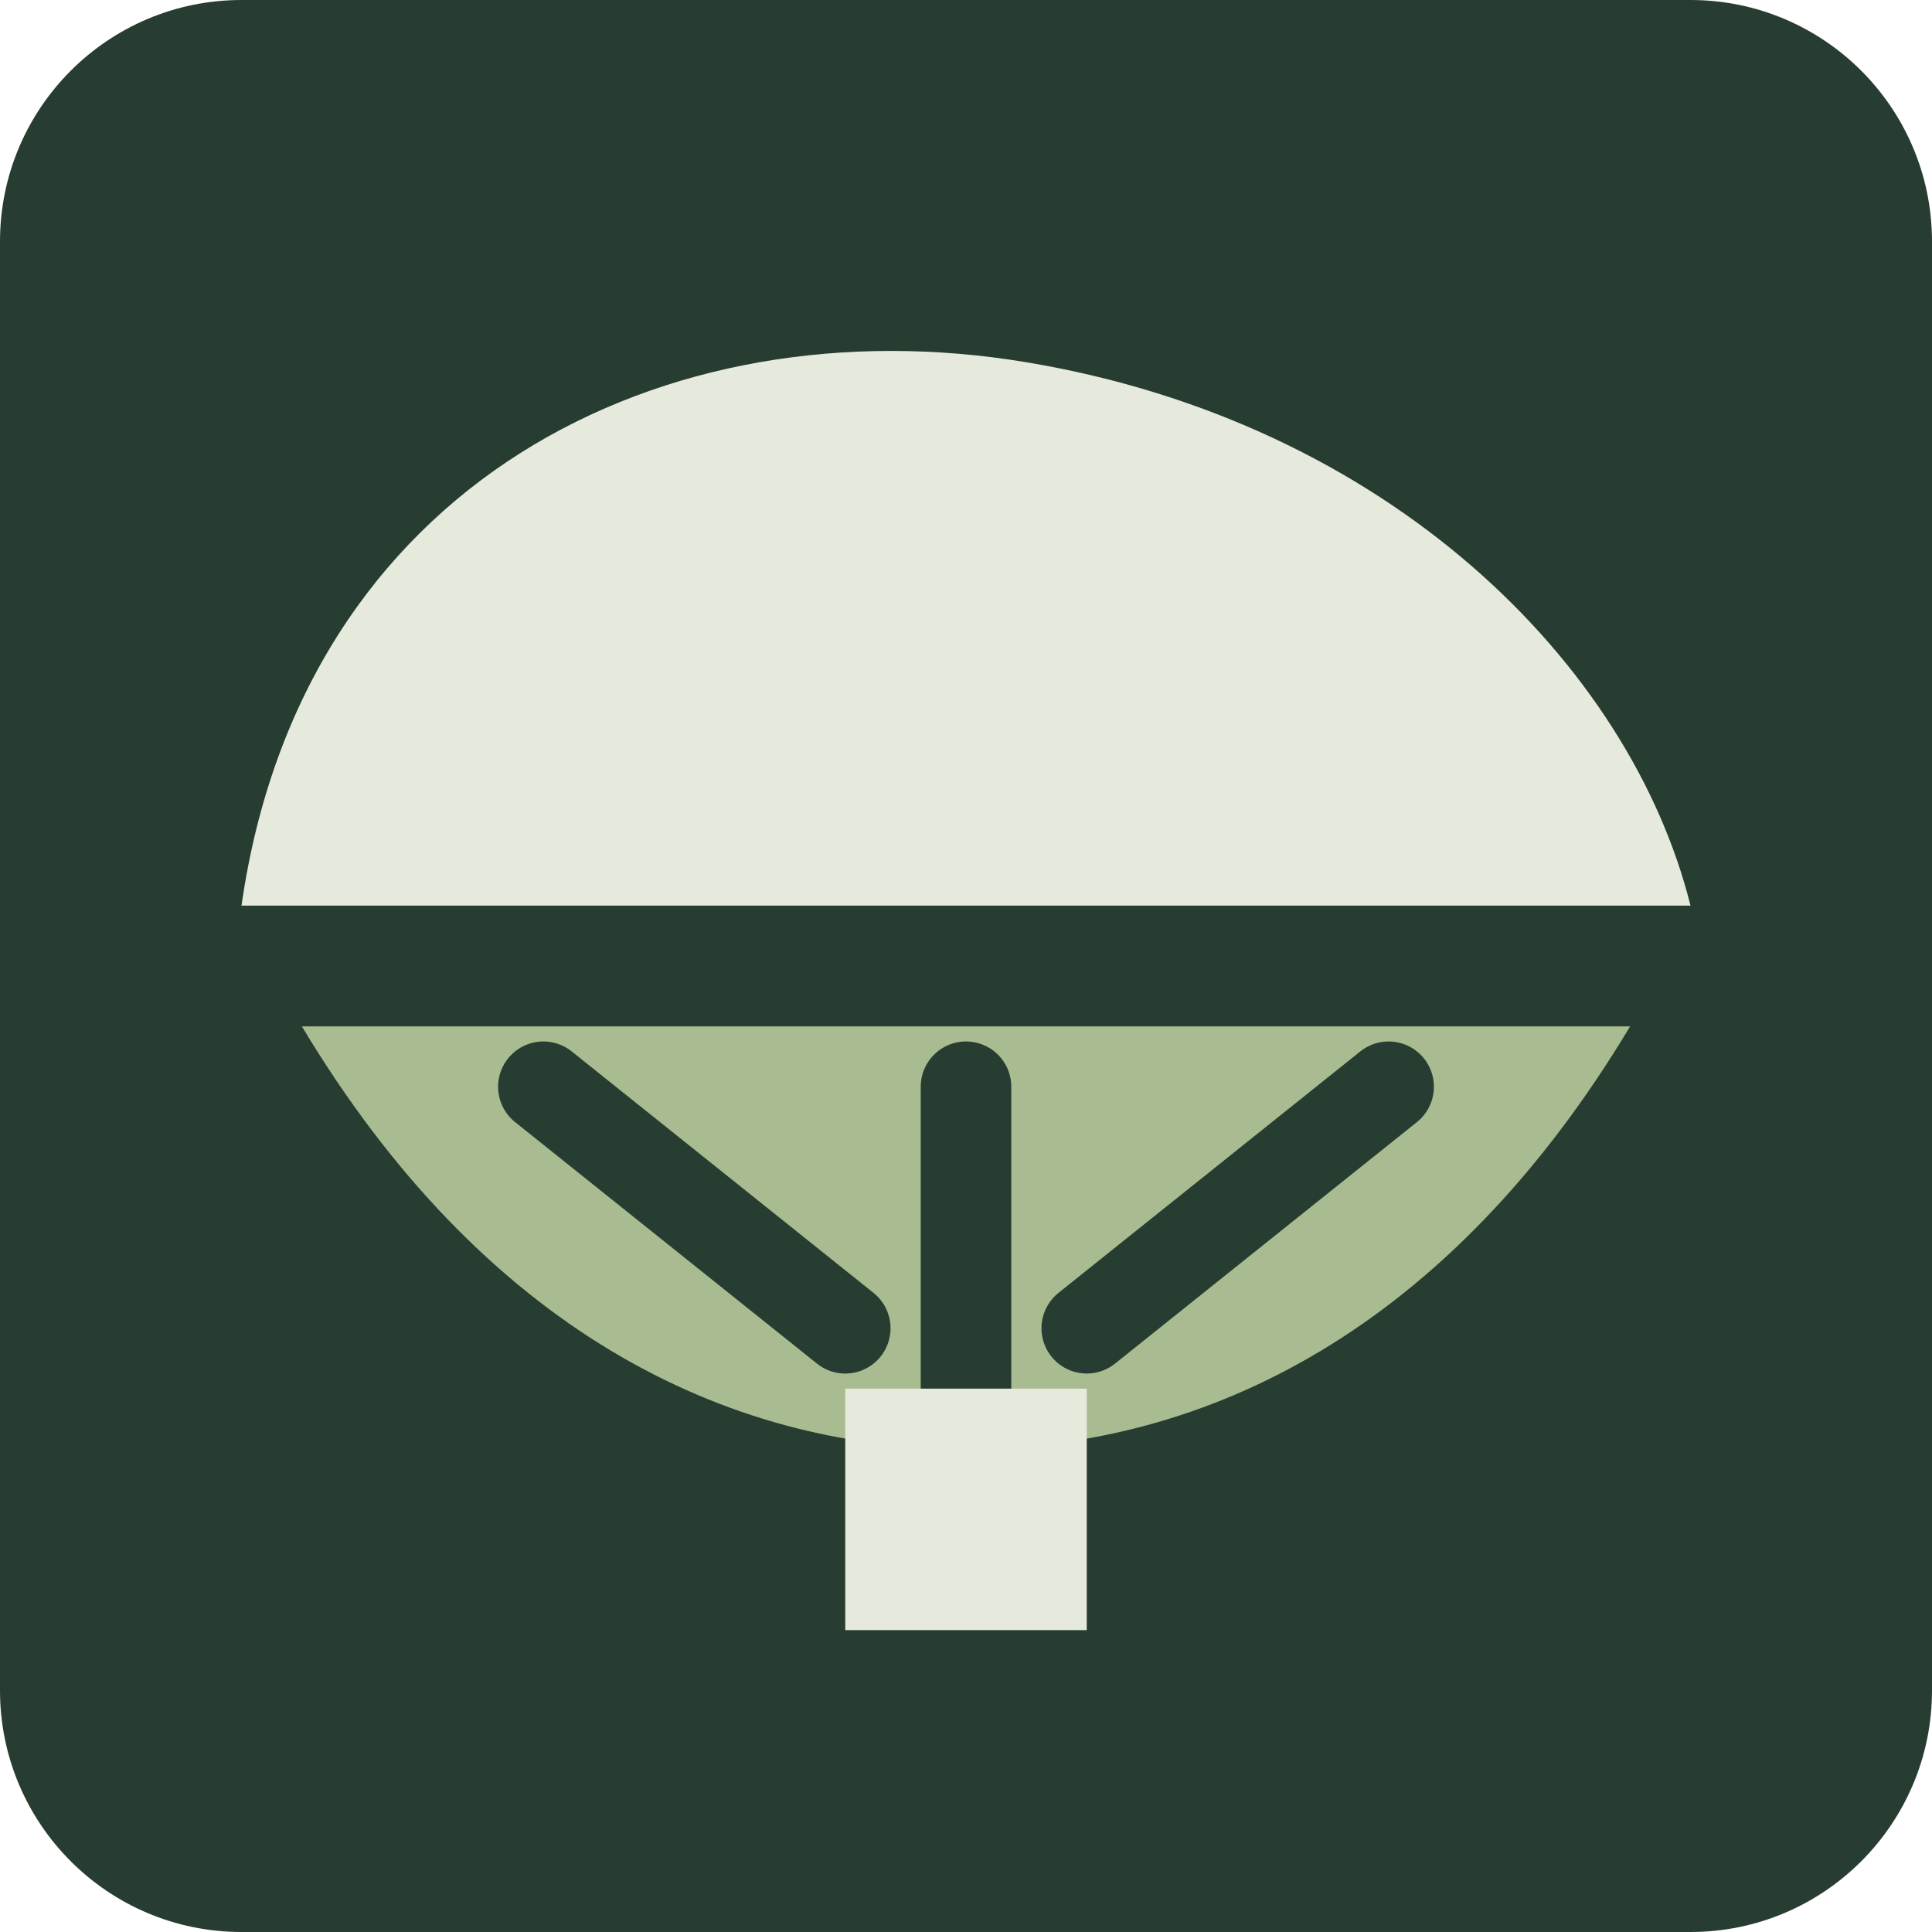
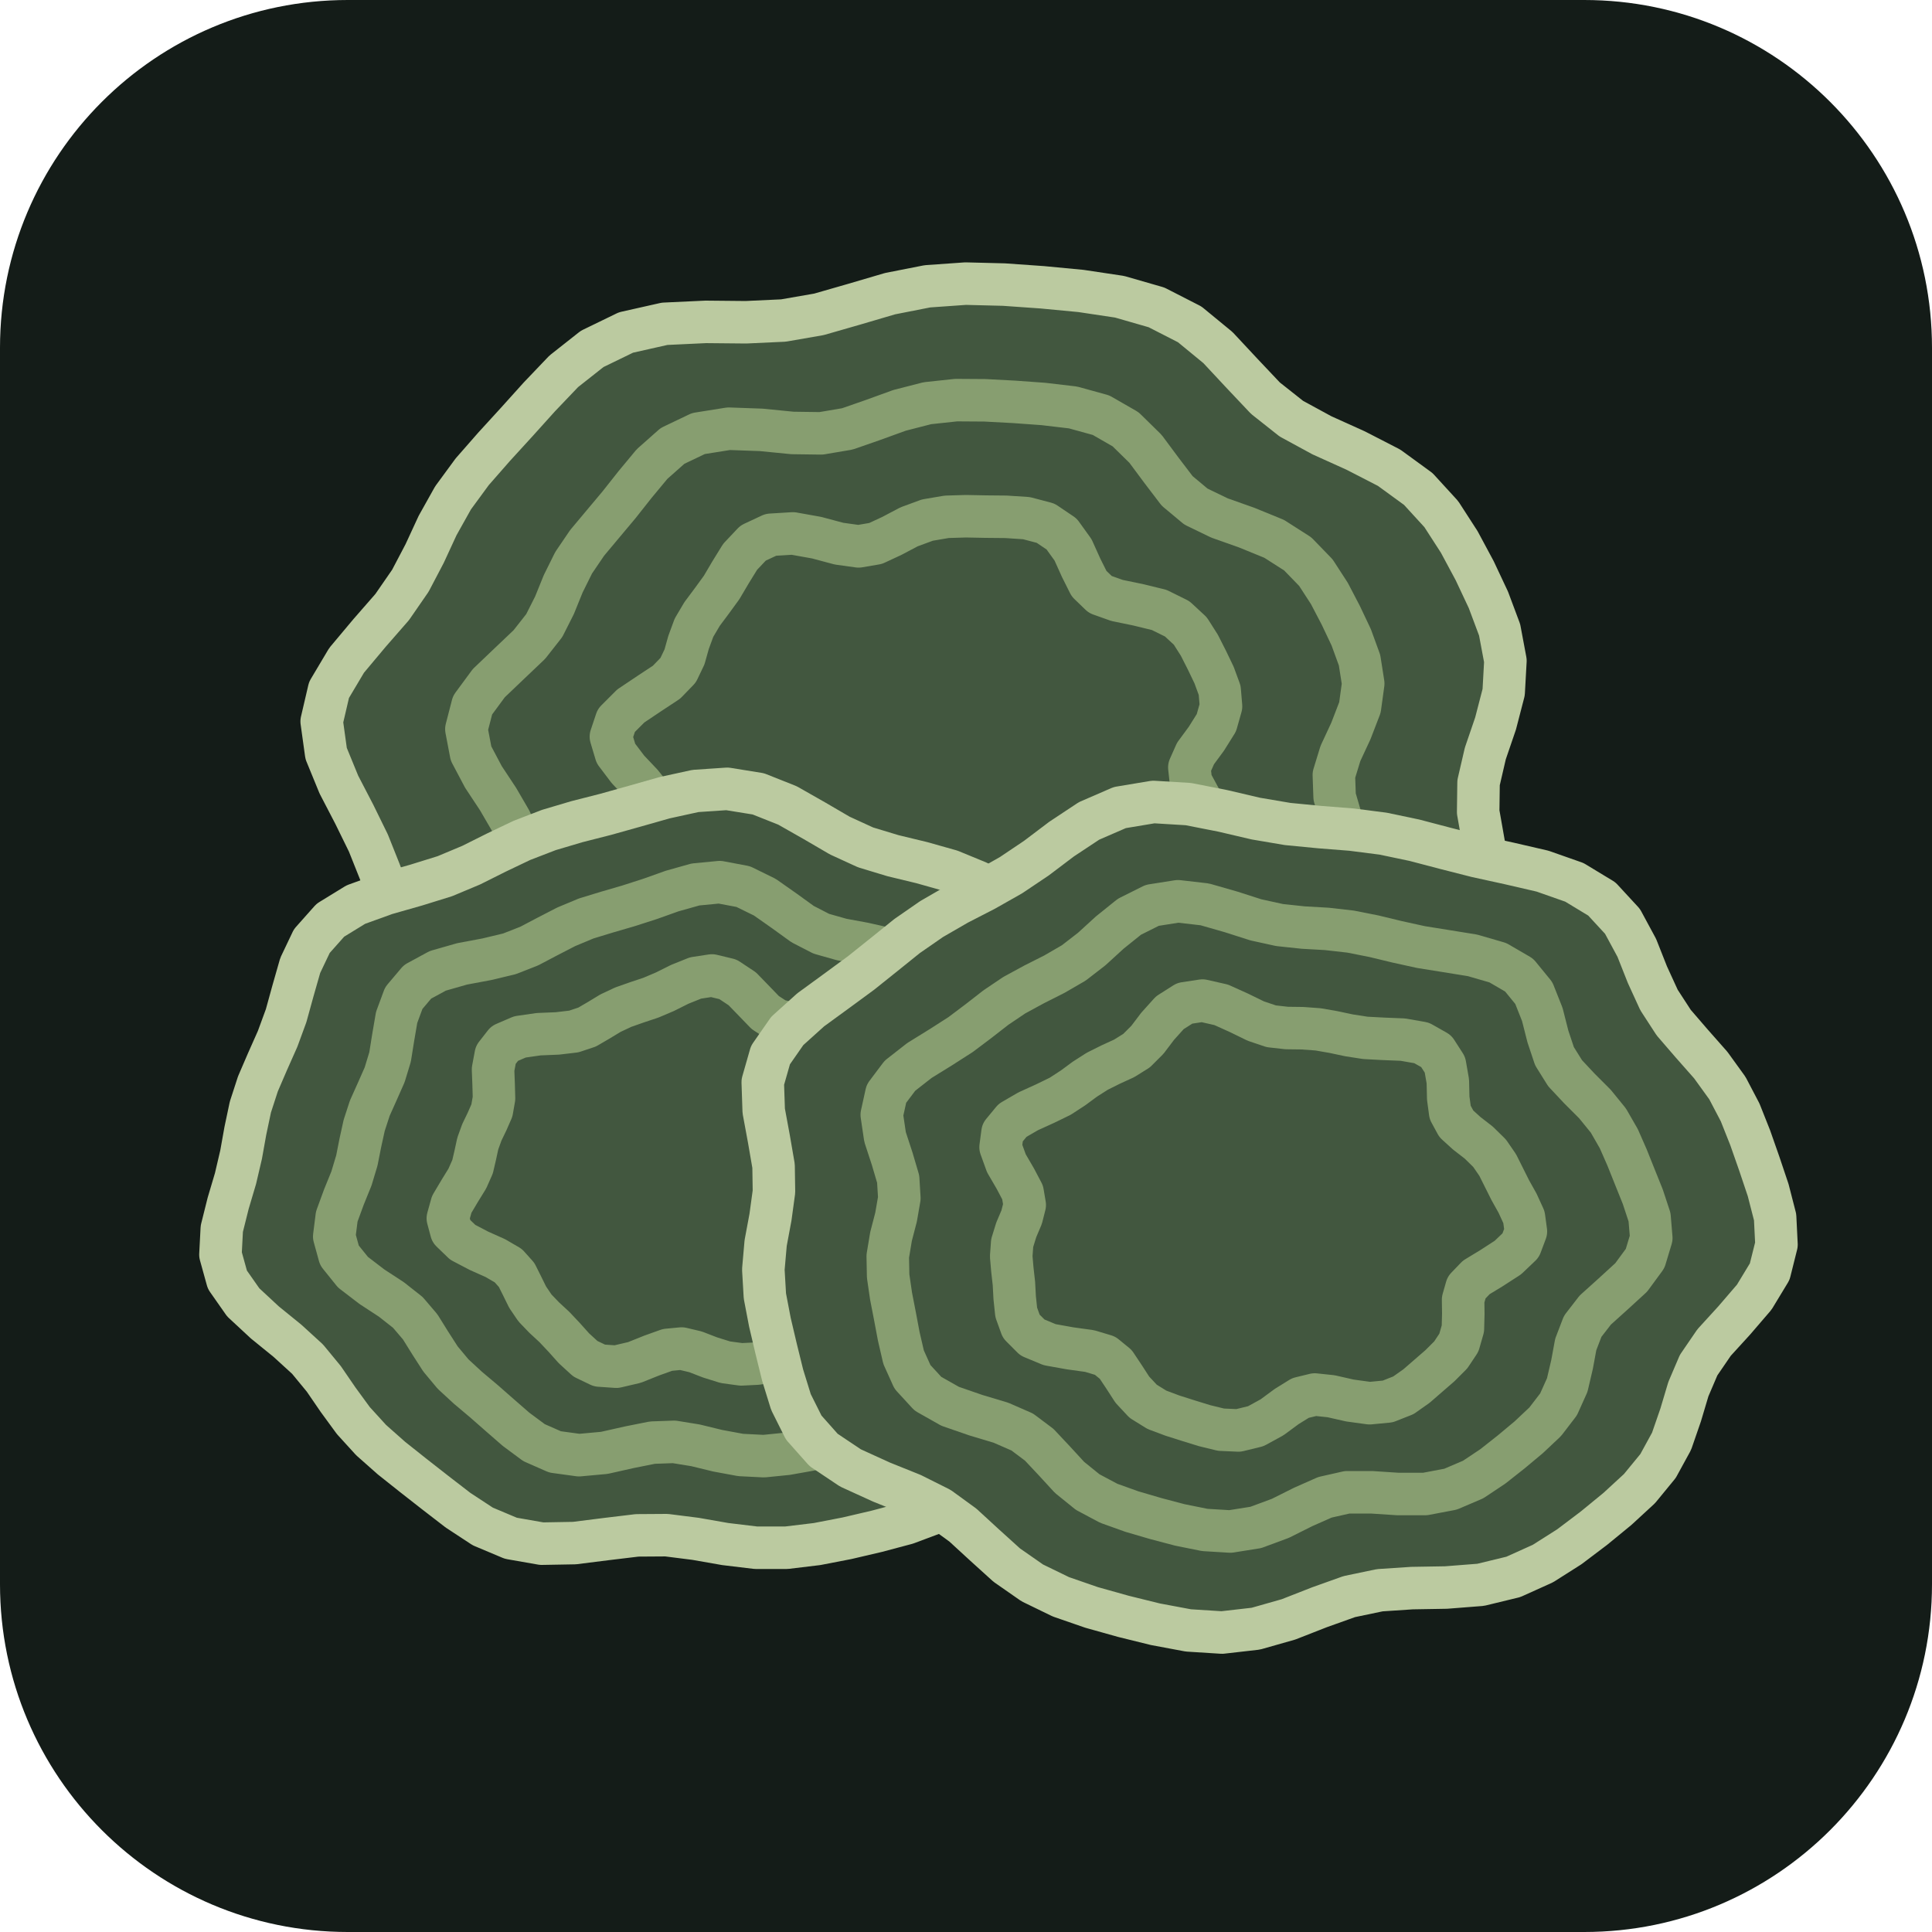
- <svg xmlns="http://www.w3.org/2000/svg" viewBox="0 0 32 32">
-   <rect width="32" height="32" rx="4" fill="#283d31" />
-   <path d="M4 15C5 8 11 5 17 6c6 1 10 5 11 9H4Z" fill="#e5eadd" />
-   <path d="M5 17c3 5 7 7 11 7s8-2 11-7H5Z" fill="#a9bc91" />
-   <path d="m9 18 5 4m2-4v5m7-5-5 4" fill="none" stroke="#283d31" stroke-width="1.5" stroke-linecap="round" />
-   <path d="M14 23h4v4h-4Z" fill="#e5eadd" />
+ <svg xmlns="http://www.w3.org/2000/svg" viewBox="0 0 100 100">
+   <rect width="100" height="100" rx="18" fill="#141c18" />
+   <path d="M 76.88,39.00 L 76.53,40.51 L 76.51,42.03 L 76.79,43.62 L 77.09,45.29 L 77.12,46.97 L 76.68,48.58 L 75.79,50.05 L 74.62,51.39 L 73.34,52.65 L 72.04,53.88 L 70.68,55.04 L 69.17,56.07 L 67.48,56.92 L 65.71,57.61 L 63.98,58.29 L 62.40,59.11 L 60.94,60.16 L 59.49,61.36 L 57.89,62.50 L 56.08,63.33 L 54.10,63.72 L 52.04,63.72 L 49.99,63.49 L 48.00,63.21 L 46.05,62.96 L 44.13,62.70 L 42.25,62.33 L 40.42,61.80 L 38.66,61.18 L 36.90,60.61 L 35.04,60.19 L 33.04,59.89 L 30.96,59.57 L 28.97,59.00 L 27.28,58.05 L 26.00,56.75 L 25.06,55.22 L 24.30,53.67 L 23.52,52.19 L 22.64,50.81 L 21.72,49.45 L 20.89,48.05 L 20.22,46.60 L 19.66,45.12 L 19.07,43.64 L 18.34,42.15 L 17.54,40.61 L 16.88,39.00 L 16.65,37.34 L 17.03,35.71 L 17.94,34.18 L 19.13,32.76 L 20.30,31.42 L 21.24,30.06 L 21.98,28.65 L 22.65,27.20 L 23.45,25.77 L 24.44,24.42 L 25.57,23.13 L 26.74,21.85 L 27.92,20.54 L 29.18,19.22 L 30.65,18.06 L 32.40,17.21 L 34.40,16.76 L 36.53,16.66 L 38.61,16.68 L 40.55,16.59 L 42.39,16.27 L 44.20,15.75 L 46.07,15.20 L 48.00,14.82 L 49.98,14.68 L 51.96,14.73 L 53.95,14.87 L 55.95,15.06 L 57.95,15.36 L 59.86,15.91 L 61.58,16.79 L 63.04,17.99 L 64.29,19.33 L 65.50,20.61 L 66.84,21.67 L 68.42,22.53 L 70.17,23.32 L 71.90,24.21 L 73.41,25.31 L 74.60,26.61 L 75.53,28.05 L 76.33,29.54 L 77.04,31.05 L 77.62,32.60 L 77.92,34.20 L 77.83,35.83 L 77.41,37.45 L 76.88,39.00 Z" fill="#42573f" stroke="#bbcaa0" stroke-width="2.2" stroke-linejoin="round" />
+   <path d="M 69.38,39.00 L 69.04,40.11 L 69.08,41.24 L 69.43,42.44 L 69.85,43.72 L 70.01,45.03 L 69.75,46.26 L 69.06,47.38 L 68.12,48.37 L 67.10,49.29 L 66.09,50.19 L 65.04,51.05 L 63.86,51.79 L 62.54,52.37 L 61.14,52.81 L 59.81,53.26 L 58.65,53.87 L 57.62,54.74 L 56.62,55.77 L 55.48,56.77 L 54.14,57.49 L 52.63,57.79 L 51.06,57.72 L 49.50,57.45 L 48.00,57.16 L 46.54,56.93 L 45.11,56.70 L 43.71,56.40 L 42.37,55.96 L 41.07,55.45 L 39.77,55.02 L 38.36,54.76 L 36.79,54.66 L 35.13,54.54 L 33.54,54.20 L 32.23,53.50 L 31.30,52.47 L 30.70,51.24 L 30.25,49.98 L 29.75,48.83 L 29.14,47.78 L 28.45,46.78 L 27.82,45.74 L 27.33,44.66 L 26.91,43.56 L 26.42,42.46 L 25.78,41.36 L 25.02,40.21 L 24.38,39.00 L 24.14,37.74 L 24.46,36.50 L 25.30,35.36 L 26.38,34.33 L 27.40,33.36 L 28.17,32.38 L 28.70,31.33 L 29.15,30.22 L 29.69,29.13 L 30.39,28.10 L 31.21,27.12 L 32.04,26.13 L 32.87,25.08 L 33.75,24.02 L 34.81,23.08 L 36.15,22.44 L 37.72,22.19 L 39.40,22.25 L 41.02,22.41 L 42.50,22.43 L 43.86,22.20 L 45.18,21.74 L 46.56,21.24 L 48.00,20.87 L 49.49,20.71 L 50.98,20.72 L 52.49,20.80 L 54.01,20.91 L 55.54,21.09 L 56.99,21.49 L 58.26,22.22 L 59.29,23.23 L 60.13,24.36 L 60.93,25.41 L 61.90,26.22 L 63.12,26.81 L 64.53,27.31 L 65.95,27.89 L 67.17,28.67 L 68.11,29.64 L 68.81,30.72 L 69.40,31.85 L 69.94,32.99 L 70.37,34.17 L 70.56,35.38 L 70.39,36.62 L 69.92,37.84 L 69.38,39.00 Z" fill="none" stroke="#879e70" stroke-width="2.2" stroke-linejoin="round" />
+   <path d="M 61.88,39.00 L 61.56,39.72 L 61.64,40.45 L 62.08,41.26 L 62.60,42.16 L 62.91,43.08 L 62.82,43.95 L 62.34,44.70 L 61.63,45.34 L 60.87,45.93 L 60.14,46.51 L 59.40,47.06 L 58.56,47.52 L 57.59,47.82 L 56.58,48.01 L 55.65,48.23 L 54.90,48.64 L 54.31,49.31 L 53.75,50.19 L 53.07,51.04 L 52.20,51.65 L 51.17,51.86 L 50.08,51.73 L 49.01,51.42 L 48.00,51.11 L 47.03,50.89 L 46.09,50.71 L 45.17,50.47 L 44.31,50.12 L 43.48,49.73 L 42.64,49.43 L 41.68,49.34 L 40.54,49.42 L 39.29,49.51 L 38.11,49.40 L 37.17,48.96 L 36.60,48.19 L 36.34,47.25 L 36.20,46.30 L 35.99,45.47 L 35.63,44.76 L 35.18,44.10 L 34.75,43.43 L 34.43,42.72 L 34.15,41.99 L 33.78,41.28 L 33.21,40.57 L 32.50,39.82 L 31.88,39.00 L 31.62,38.13 L 31.90,37.29 L 32.65,36.54 L 33.62,35.89 L 34.50,35.31 L 35.10,34.69 L 35.43,34.00 L 35.64,33.25 L 35.92,32.49 L 36.34,31.78 L 36.84,31.11 L 37.35,30.41 L 37.81,29.63 L 38.31,28.82 L 38.98,28.11 L 39.90,27.68 L 41.04,27.61 L 42.27,27.83 L 43.43,28.14 L 44.44,28.28 L 45.32,28.13 L 46.16,27.74 L 47.05,27.27 L 48.00,26.92 L 49.00,26.75 L 50.00,26.72 L 51.02,26.74 L 52.07,26.75 L 53.13,26.82 L 54.12,27.08 L 54.95,27.64 L 55.54,28.46 L 55.96,29.39 L 56.37,30.21 L 56.95,30.77 L 57.82,31.08 L 58.89,31.30 L 60.00,31.57 L 60.93,32.03 L 61.61,32.66 L 62.08,33.40 L 62.47,34.17 L 62.84,34.94 L 63.13,35.73 L 63.20,36.56 L 62.96,37.41 L 62.44,38.24 L 61.88,39.00 Z" fill="none" stroke="#879e70" stroke-width="2.2" stroke-linejoin="round" />
+   <path d="M 60.19,61.00 L 60.38,62.29 L 60.29,63.58 L 60.04,64.86 L 59.71,66.12 L 59.30,67.38 L 58.72,68.59 L 57.86,69.69 L 56.73,70.65 L 55.45,71.48 L 54.22,72.28 L 53.19,73.16 L 52.36,74.20 L 51.62,75.36 L 50.77,76.52 L 49.70,77.53 L 48.39,78.30 L 46.92,78.85 L 45.38,79.26 L 43.84,79.62 L 42.29,79.92 L 40.71,80.11 L 39.12,80.11 L 37.54,79.92 L 36.00,79.65 L 34.50,79.46 L 32.98,79.47 L 31.40,79.66 L 29.73,79.87 L 28.04,79.90 L 26.44,79.62 L 24.99,79.01 L 23.71,78.17 L 22.53,77.26 L 21.38,76.36 L 20.26,75.47 L 19.21,74.54 L 18.29,73.53 L 17.50,72.45 L 16.76,71.37 L 15.92,70.35 L 14.88,69.40 L 13.71,68.45 L 12.59,67.41 L 11.77,66.24 L 11.41,64.94 L 11.48,63.60 L 11.81,62.28 L 12.19,61.00 L 12.48,59.76 L 12.70,58.53 L 12.96,57.30 L 13.35,56.10 L 13.85,54.94 L 14.37,53.77 L 14.81,52.57 L 15.16,51.30 L 15.54,49.97 L 16.14,48.71 L 17.10,47.63 L 18.42,46.82 L 19.97,46.26 L 21.55,45.81 L 23.03,45.35 L 24.39,44.78 L 25.69,44.13 L 27.01,43.50 L 28.41,42.96 L 29.86,42.53 L 31.35,42.15 L 32.85,41.73 L 34.40,41.29 L 36.00,40.94 L 37.64,40.83 L 39.25,41.09 L 40.76,41.69 L 42.15,42.48 L 43.47,43.25 L 44.80,43.86 L 46.22,44.29 L 47.71,44.65 L 49.20,45.07 L 50.61,45.65 L 51.91,46.37 L 53.15,47.17 L 54.38,48.00 L 55.59,48.88 L 56.67,49.86 L 57.48,51.00 L 57.93,52.28 L 58.05,53.63 L 58.04,54.97 L 58.14,56.22 L 58.49,57.39 L 59.07,58.55 L 59.71,59.75 L 60.19,61.00 Z" fill="#42573f" stroke="#bbcaa0" stroke-width="2.2" stroke-linejoin="round" />
+   <path d="M 54.19,61.00 L 54.39,61.97 L 54.35,62.95 L 54.16,63.91 L 53.92,64.87 L 53.62,65.82 L 53.17,66.74 L 52.48,67.55 L 51.53,68.23 L 50.46,68.79 L 49.46,69.33 L 48.68,69.97 L 48.12,70.77 L 47.66,71.72 L 47.12,72.68 L 46.37,73.51 L 45.39,74.11 L 44.26,74.51 L 43.08,74.79 L 41.91,75.04 L 40.73,75.25 L 39.54,75.37 L 38.34,75.31 L 37.15,75.09 L 36.00,74.81 L 34.89,74.63 L 33.77,74.67 L 32.57,74.91 L 31.28,75.20 L 29.97,75.32 L 28.73,75.15 L 27.64,74.67 L 26.71,73.98 L 25.86,73.24 L 25.04,72.52 L 24.22,71.83 L 23.45,71.12 L 22.80,70.34 L 22.26,69.50 L 21.75,68.68 L 21.11,67.93 L 20.26,67.26 L 19.25,66.60 L 18.27,65.85 L 17.57,64.98 L 17.30,64.00 L 17.43,62.97 L 17.80,61.96 L 18.19,61.00 L 18.47,60.07 L 18.65,59.16 L 18.85,58.25 L 19.14,57.36 L 19.53,56.49 L 19.91,55.63 L 20.19,54.71 L 20.35,53.71 L 20.53,52.66 L 20.90,51.66 L 21.61,50.82 L 22.66,50.25 L 23.92,49.89 L 25.20,49.65 L 26.37,49.37 L 27.39,48.97 L 28.34,48.47 L 29.31,47.97 L 30.34,47.54 L 31.42,47.21 L 32.52,46.89 L 33.64,46.53 L 34.79,46.12 L 36.00,45.78 L 37.25,45.66 L 38.47,45.89 L 39.59,46.44 L 40.60,47.15 L 41.54,47.83 L 42.51,48.33 L 43.57,48.63 L 44.71,48.84 L 45.86,49.10 L 46.95,49.49 L 47.95,50.01 L 48.91,50.59 L 49.87,51.19 L 50.83,51.83 L 51.68,52.55 L 52.29,53.42 L 52.55,54.42 L 52.51,55.49 L 52.36,56.52 L 52.34,57.47 L 52.60,58.34 L 53.12,59.18 L 53.72,60.06 L 54.19,61.00 Z" fill="none" stroke="#879e70" stroke-width="2.2" stroke-linejoin="round" />
+   <path d="M 48.19,61.00 L 48.41,61.66 L 48.40,62.32 L 48.27,62.97 L 48.12,63.62 L 47.94,64.27 L 47.63,64.88 L 47.09,65.41 L 46.33,65.81 L 45.47,66.10 L 44.70,66.38 L 44.17,66.78 L 43.88,67.35 L 43.70,68.08 L 43.47,68.85 L 43.03,69.49 L 42.39,69.92 L 41.61,70.17 L 40.79,70.32 L 39.98,70.45 L 39.18,70.58 L 38.37,70.62 L 37.55,70.51 L 36.75,70.26 L 36.00,69.97 L 35.28,69.80 L 34.55,69.87 L 33.74,70.16 L 32.84,70.52 L 31.90,70.74 L 31.03,70.68 L 30.30,70.33 L 29.71,69.79 L 29.19,69.21 L 28.69,68.68 L 28.17,68.20 L 27.69,67.70 L 27.31,67.14 L 27.02,66.55 L 26.74,65.99 L 26.31,65.51 L 25.64,65.12 L 24.79,64.74 L 23.95,64.30 L 23.36,63.73 L 23.18,63.06 L 23.38,62.34 L 23.79,61.65 L 24.19,61.00 L 24.46,60.39 L 24.60,59.79 L 24.73,59.19 L 24.94,58.61 L 25.21,58.05 L 25.46,57.48 L 25.57,56.85 L 25.55,56.13 L 25.52,55.35 L 25.66,54.60 L 26.12,54.01 L 26.91,53.67 L 27.88,53.53 L 28.85,53.49 L 29.70,53.39 L 30.39,53.16 L 30.99,52.81 L 31.60,52.44 L 32.26,52.13 L 32.97,51.88 L 33.69,51.64 L 34.42,51.33 L 35.18,50.95 L 36.00,50.62 L 36.85,50.49 L 37.68,50.69 L 38.42,51.18 L 39.05,51.83 L 39.61,52.41 L 40.21,52.80 L 40.91,52.97 L 41.71,53.03 L 42.53,53.12 L 43.30,53.33 L 44.00,53.64 L 44.67,54.01 L 45.36,54.38 L 46.07,54.77 L 46.69,55.24 L 47.09,55.84 L 47.17,56.56 L 46.97,57.34 L 46.68,58.08 L 46.55,58.72 L 46.72,59.28 L 47.17,59.81 L 47.74,60.38 L 48.19,61.00 Z" fill="none" stroke="#879e70" stroke-width="2.2" stroke-linejoin="round" />
+   <path d="M 91.88,63.00 L 91.95,64.42 L 91.60,65.82 L 90.80,67.14 L 89.76,68.35 L 88.72,69.49 L 87.92,70.66 L 87.39,71.90 L 86.99,73.24 L 86.52,74.60 L 85.82,75.88 L 84.86,77.05 L 83.72,78.10 L 82.50,79.10 L 81.23,80.06 L 79.86,80.93 L 78.33,81.62 L 76.64,82.03 L 74.85,82.17 L 73.08,82.20 L 71.42,82.31 L 69.84,82.64 L 68.30,83.19 L 66.69,83.82 L 65.00,84.30 L 63.25,84.50 L 61.51,84.39 L 59.80,84.07 L 58.14,83.66 L 56.50,83.20 L 54.91,82.65 L 53.43,81.93 L 52.11,81.01 L 50.95,79.96 L 49.84,78.94 L 48.63,78.06 L 47.21,77.35 L 45.62,76.71 L 44.02,75.98 L 42.63,75.05 L 41.60,73.89 L 40.94,72.57 L 40.51,71.18 L 40.17,69.80 L 39.85,68.44 L 39.59,67.08 L 39.51,65.71 L 39.63,64.34 L 39.88,63.00 L 40.06,61.68 L 40.04,60.35 L 39.80,58.96 L 39.53,57.50 L 39.48,56.01 L 39.88,54.61 L 40.75,53.36 L 41.96,52.27 L 43.29,51.30 L 44.57,50.36 L 45.77,49.40 L 46.95,48.45 L 48.22,47.57 L 49.57,46.79 L 50.97,46.07 L 52.33,45.30 L 53.64,44.42 L 54.95,43.43 L 56.37,42.49 L 57.96,41.80 L 59.70,41.51 L 61.51,41.62 L 63.29,41.97 L 65.00,42.37 L 66.65,42.65 L 68.30,42.81 L 69.95,42.94 L 71.59,43.15 L 73.21,43.49 L 74.81,43.91 L 76.42,44.32 L 78.11,44.69 L 79.84,45.09 L 81.49,45.67 L 82.91,46.53 L 83.98,47.69 L 84.72,49.06 L 85.27,50.45 L 85.87,51.76 L 86.63,52.93 L 87.57,54.02 L 88.55,55.13 L 89.41,56.32 L 90.07,57.58 L 90.59,58.89 L 91.06,60.23 L 91.52,61.60 L 91.88,63.00 Z" fill="#42573f" stroke="#bbcaa0" stroke-width="2.2" stroke-linejoin="round" />
+   <path d="M 85.38,63.00 L 85.47,64.08 L 85.15,65.14 L 84.43,66.12 L 83.48,66.99 L 82.57,67.81 L 81.92,68.65 L 81.56,69.59 L 81.37,70.62 L 81.12,71.69 L 80.67,72.69 L 79.98,73.59 L 79.13,74.39 L 78.22,75.15 L 77.27,75.90 L 76.25,76.58 L 75.08,77.08 L 73.76,77.33 L 72.36,77.33 L 70.99,77.24 L 69.73,77.24 L 68.58,77.50 L 67.45,78.00 L 66.27,78.59 L 65.00,79.06 L 63.68,79.27 L 62.36,79.19 L 61.07,78.93 L 59.82,78.60 L 58.59,78.24 L 57.39,77.81 L 56.30,77.23 L 55.36,76.47 L 54.56,75.60 L 53.79,74.78 L 52.91,74.12 L 51.81,73.64 L 50.51,73.25 L 49.18,72.79 L 48.03,72.14 L 47.23,71.27 L 46.77,70.25 L 46.52,69.17 L 46.32,68.11 L 46.12,67.08 L 45.97,66.05 L 45.95,65.02 L 46.12,64.00 L 46.38,63.00 L 46.55,62.02 L 46.49,61.03 L 46.18,59.98 L 45.81,58.85 L 45.64,57.70 L 45.88,56.61 L 46.58,55.68 L 47.59,54.89 L 48.69,54.21 L 49.72,53.55 L 50.65,52.85 L 51.55,52.15 L 52.50,51.51 L 53.53,50.95 L 54.58,50.42 L 55.58,49.84 L 56.51,49.12 L 57.44,48.27 L 58.46,47.45 L 59.64,46.86 L 60.97,46.65 L 62.36,46.81 L 63.72,47.20 L 65.00,47.61 L 66.23,47.88 L 67.45,48.01 L 68.68,48.08 L 69.91,48.22 L 71.12,48.46 L 72.32,48.75 L 73.55,49.02 L 74.86,49.23 L 76.22,49.45 L 77.53,49.83 L 78.63,50.47 L 79.39,51.40 L 79.83,52.51 L 80.12,53.65 L 80.46,54.67 L 81.01,55.55 L 81.75,56.34 L 82.55,57.14 L 83.25,58.00 L 83.79,58.94 L 84.22,59.92 L 84.62,60.92 L 85.03,61.94 L 85.38,63.00 Z" fill="none" stroke="#879e70" stroke-width="2.2" stroke-linejoin="round" />
+   <path d="M 78.88,63.00 L 78.98,63.74 L 78.71,64.46 L 78.05,65.09 L 77.20,65.64 L 76.41,66.12 L 75.91,66.64 L 75.73,67.27 L 75.74,68.00 L 75.72,68.77 L 75.51,69.50 L 75.09,70.13 L 74.53,70.69 L 73.93,71.21 L 73.32,71.74 L 72.64,72.22 L 71.83,72.54 L 70.89,72.63 L 69.87,72.49 L 68.90,72.27 L 68.05,72.18 L 67.31,72.36 L 66.60,72.80 L 65.84,73.36 L 65.00,73.82 L 64.10,74.04 L 63.20,74.00 L 62.34,73.79 L 61.50,73.53 L 60.68,73.27 L 59.88,72.97 L 59.17,72.53 L 58.61,71.93 L 58.17,71.25 L 57.75,70.62 L 57.20,70.17 L 56.40,69.93 L 55.39,69.79 L 54.33,69.60 L 53.44,69.23 L 52.86,68.65 L 52.60,67.93 L 52.52,67.17 L 52.48,66.43 L 52.40,65.72 L 52.34,65.03 L 52.39,64.34 L 52.60,63.66 L 52.88,63.00 L 53.04,62.37 L 52.93,61.72 L 52.55,61.00 L 52.09,60.21 L 51.79,59.38 L 51.89,58.62 L 52.41,57.99 L 53.22,57.52 L 54.10,57.12 L 54.88,56.74 L 55.54,56.31 L 56.15,55.86 L 56.79,55.45 L 57.49,55.10 L 58.19,54.78 L 58.83,54.38 L 59.39,53.82 L 59.92,53.12 L 60.55,52.42 L 61.32,51.93 L 62.24,51.79 L 63.21,52.01 L 64.14,52.43 L 65.00,52.85 L 65.80,53.12 L 66.60,53.21 L 67.41,53.22 L 68.23,53.28 L 69.03,53.42 L 69.83,53.59 L 70.67,53.72 L 71.61,53.77 L 72.61,53.81 L 73.58,53.98 L 74.34,54.41 L 74.79,55.11 L 74.94,55.97 L 74.96,56.84 L 75.06,57.58 L 75.38,58.17 L 75.92,58.66 L 76.54,59.14 L 77.10,59.69 L 77.52,60.30 L 77.84,60.94 L 78.17,61.60 L 78.55,62.28 L 78.88,63.00 Z" fill="none" stroke="#879e70" stroke-width="2.2" stroke-linejoin="round" />
</svg>
